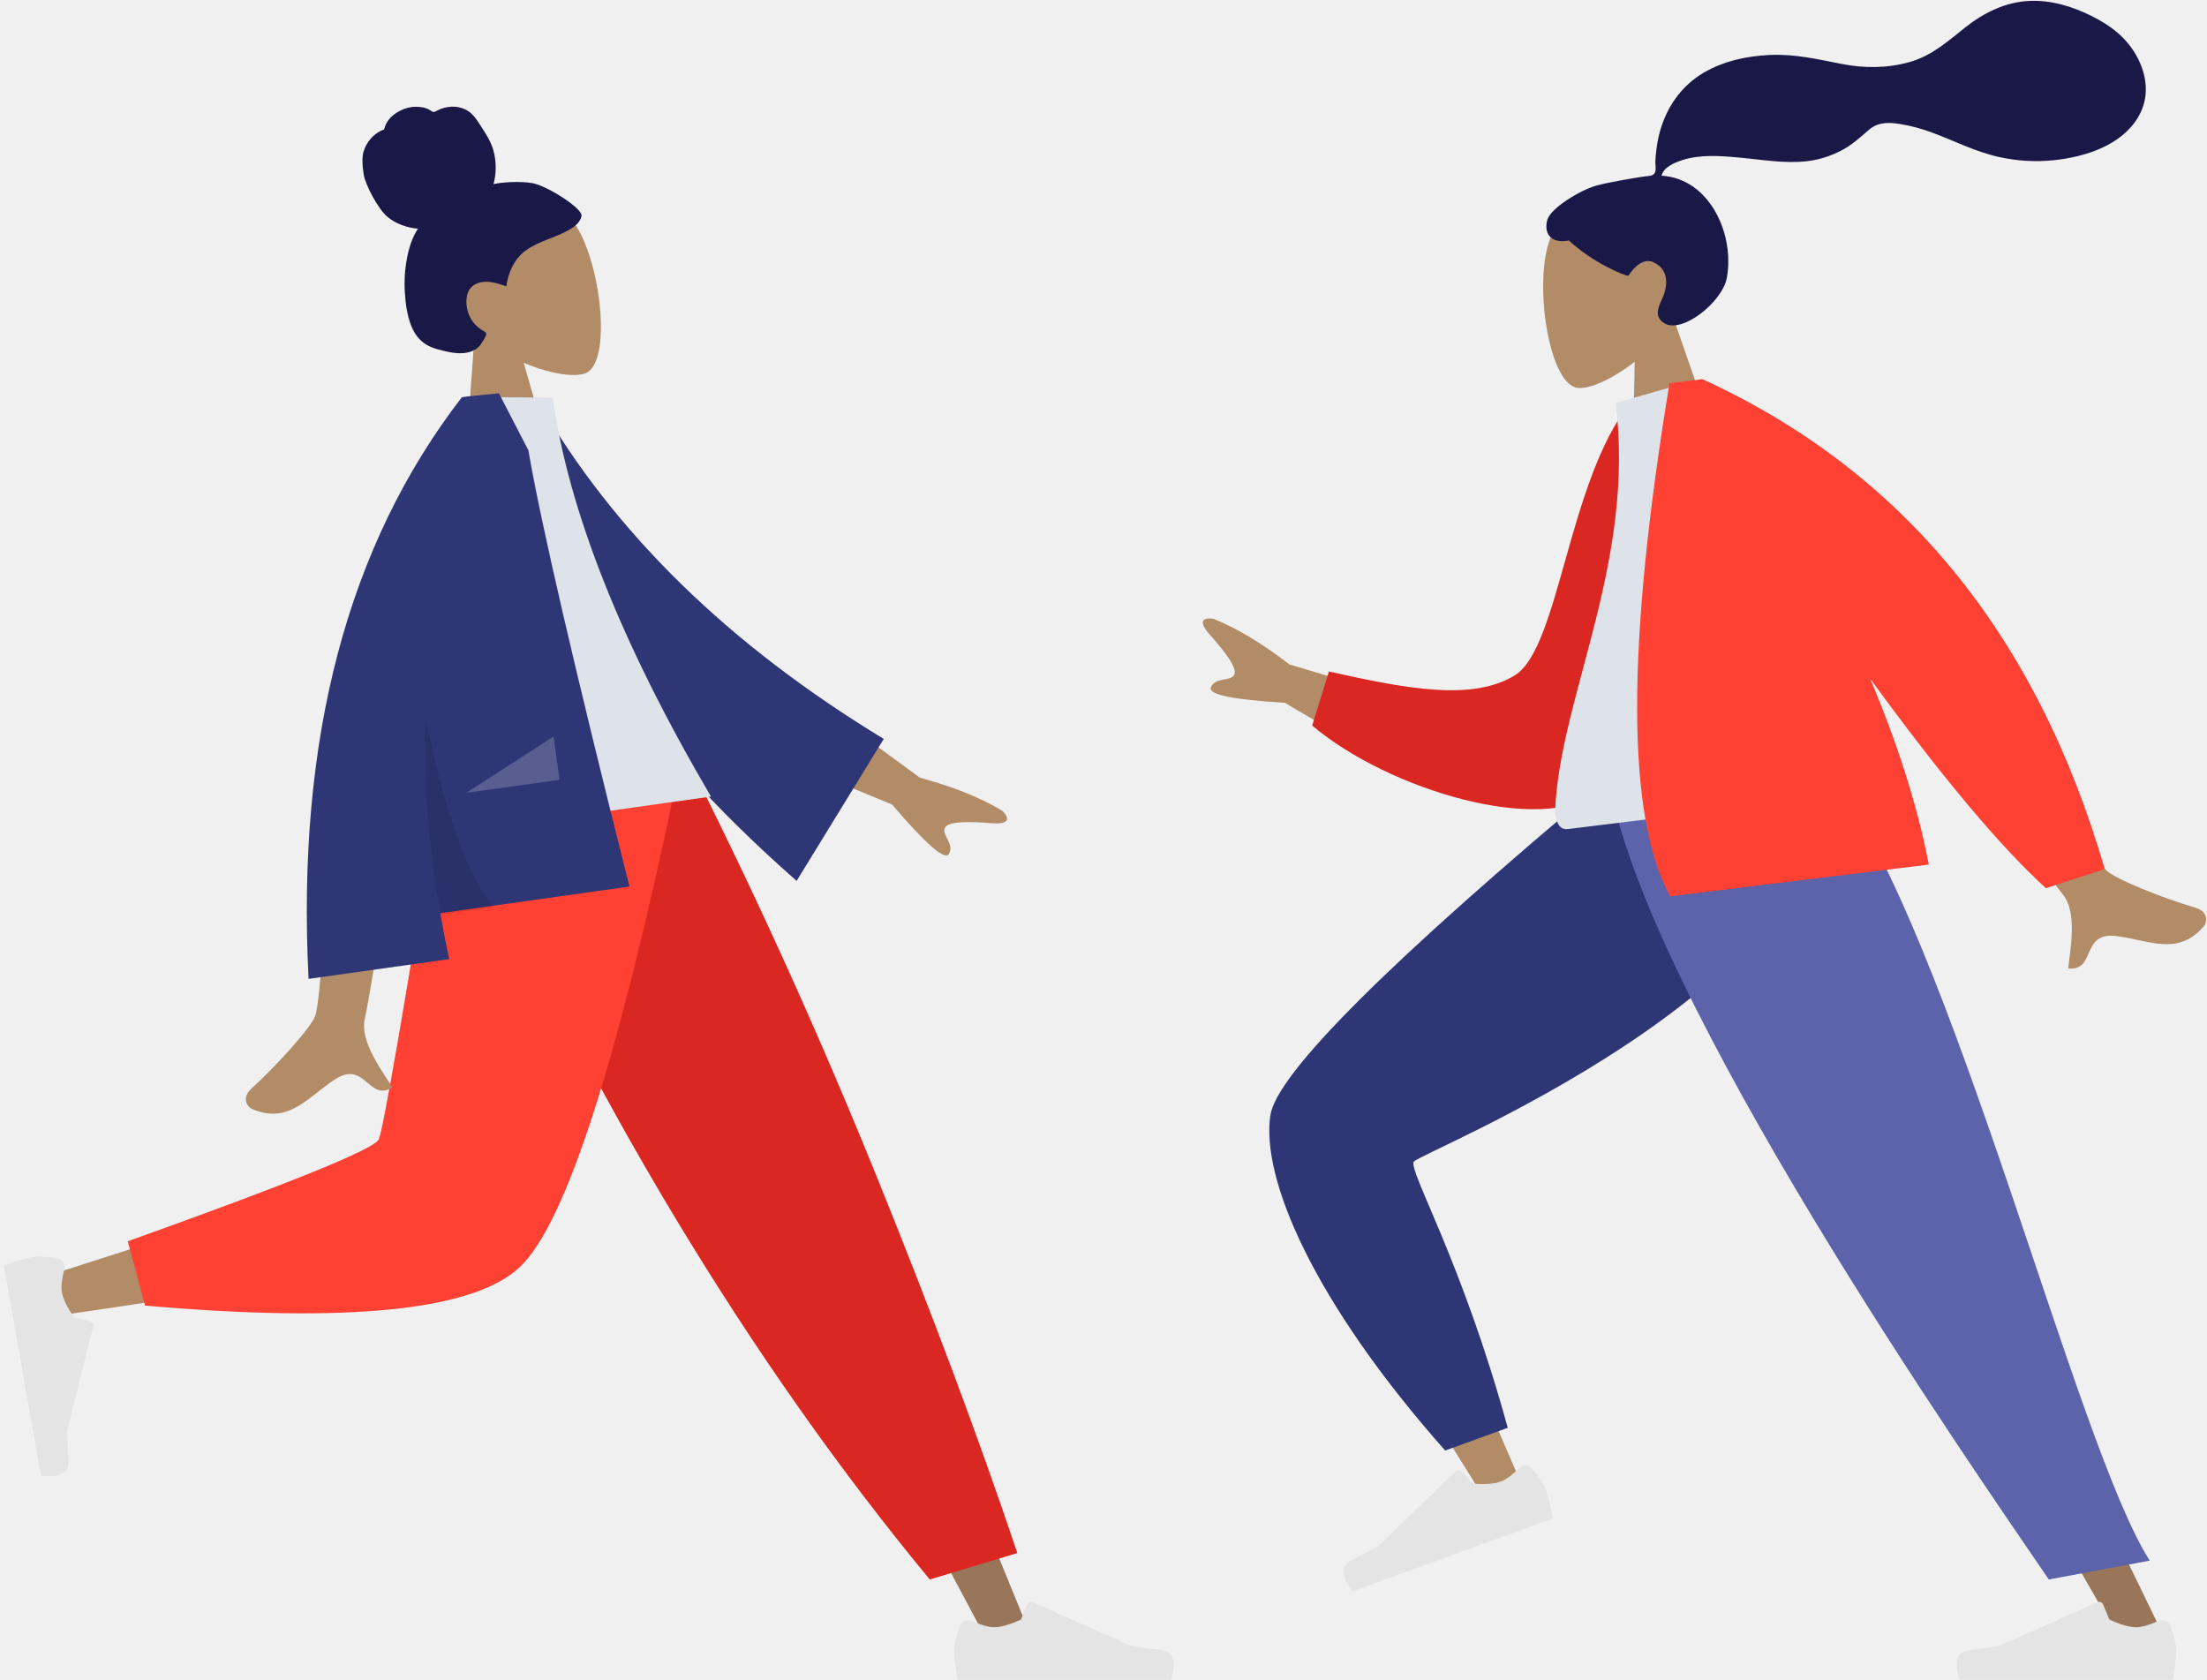
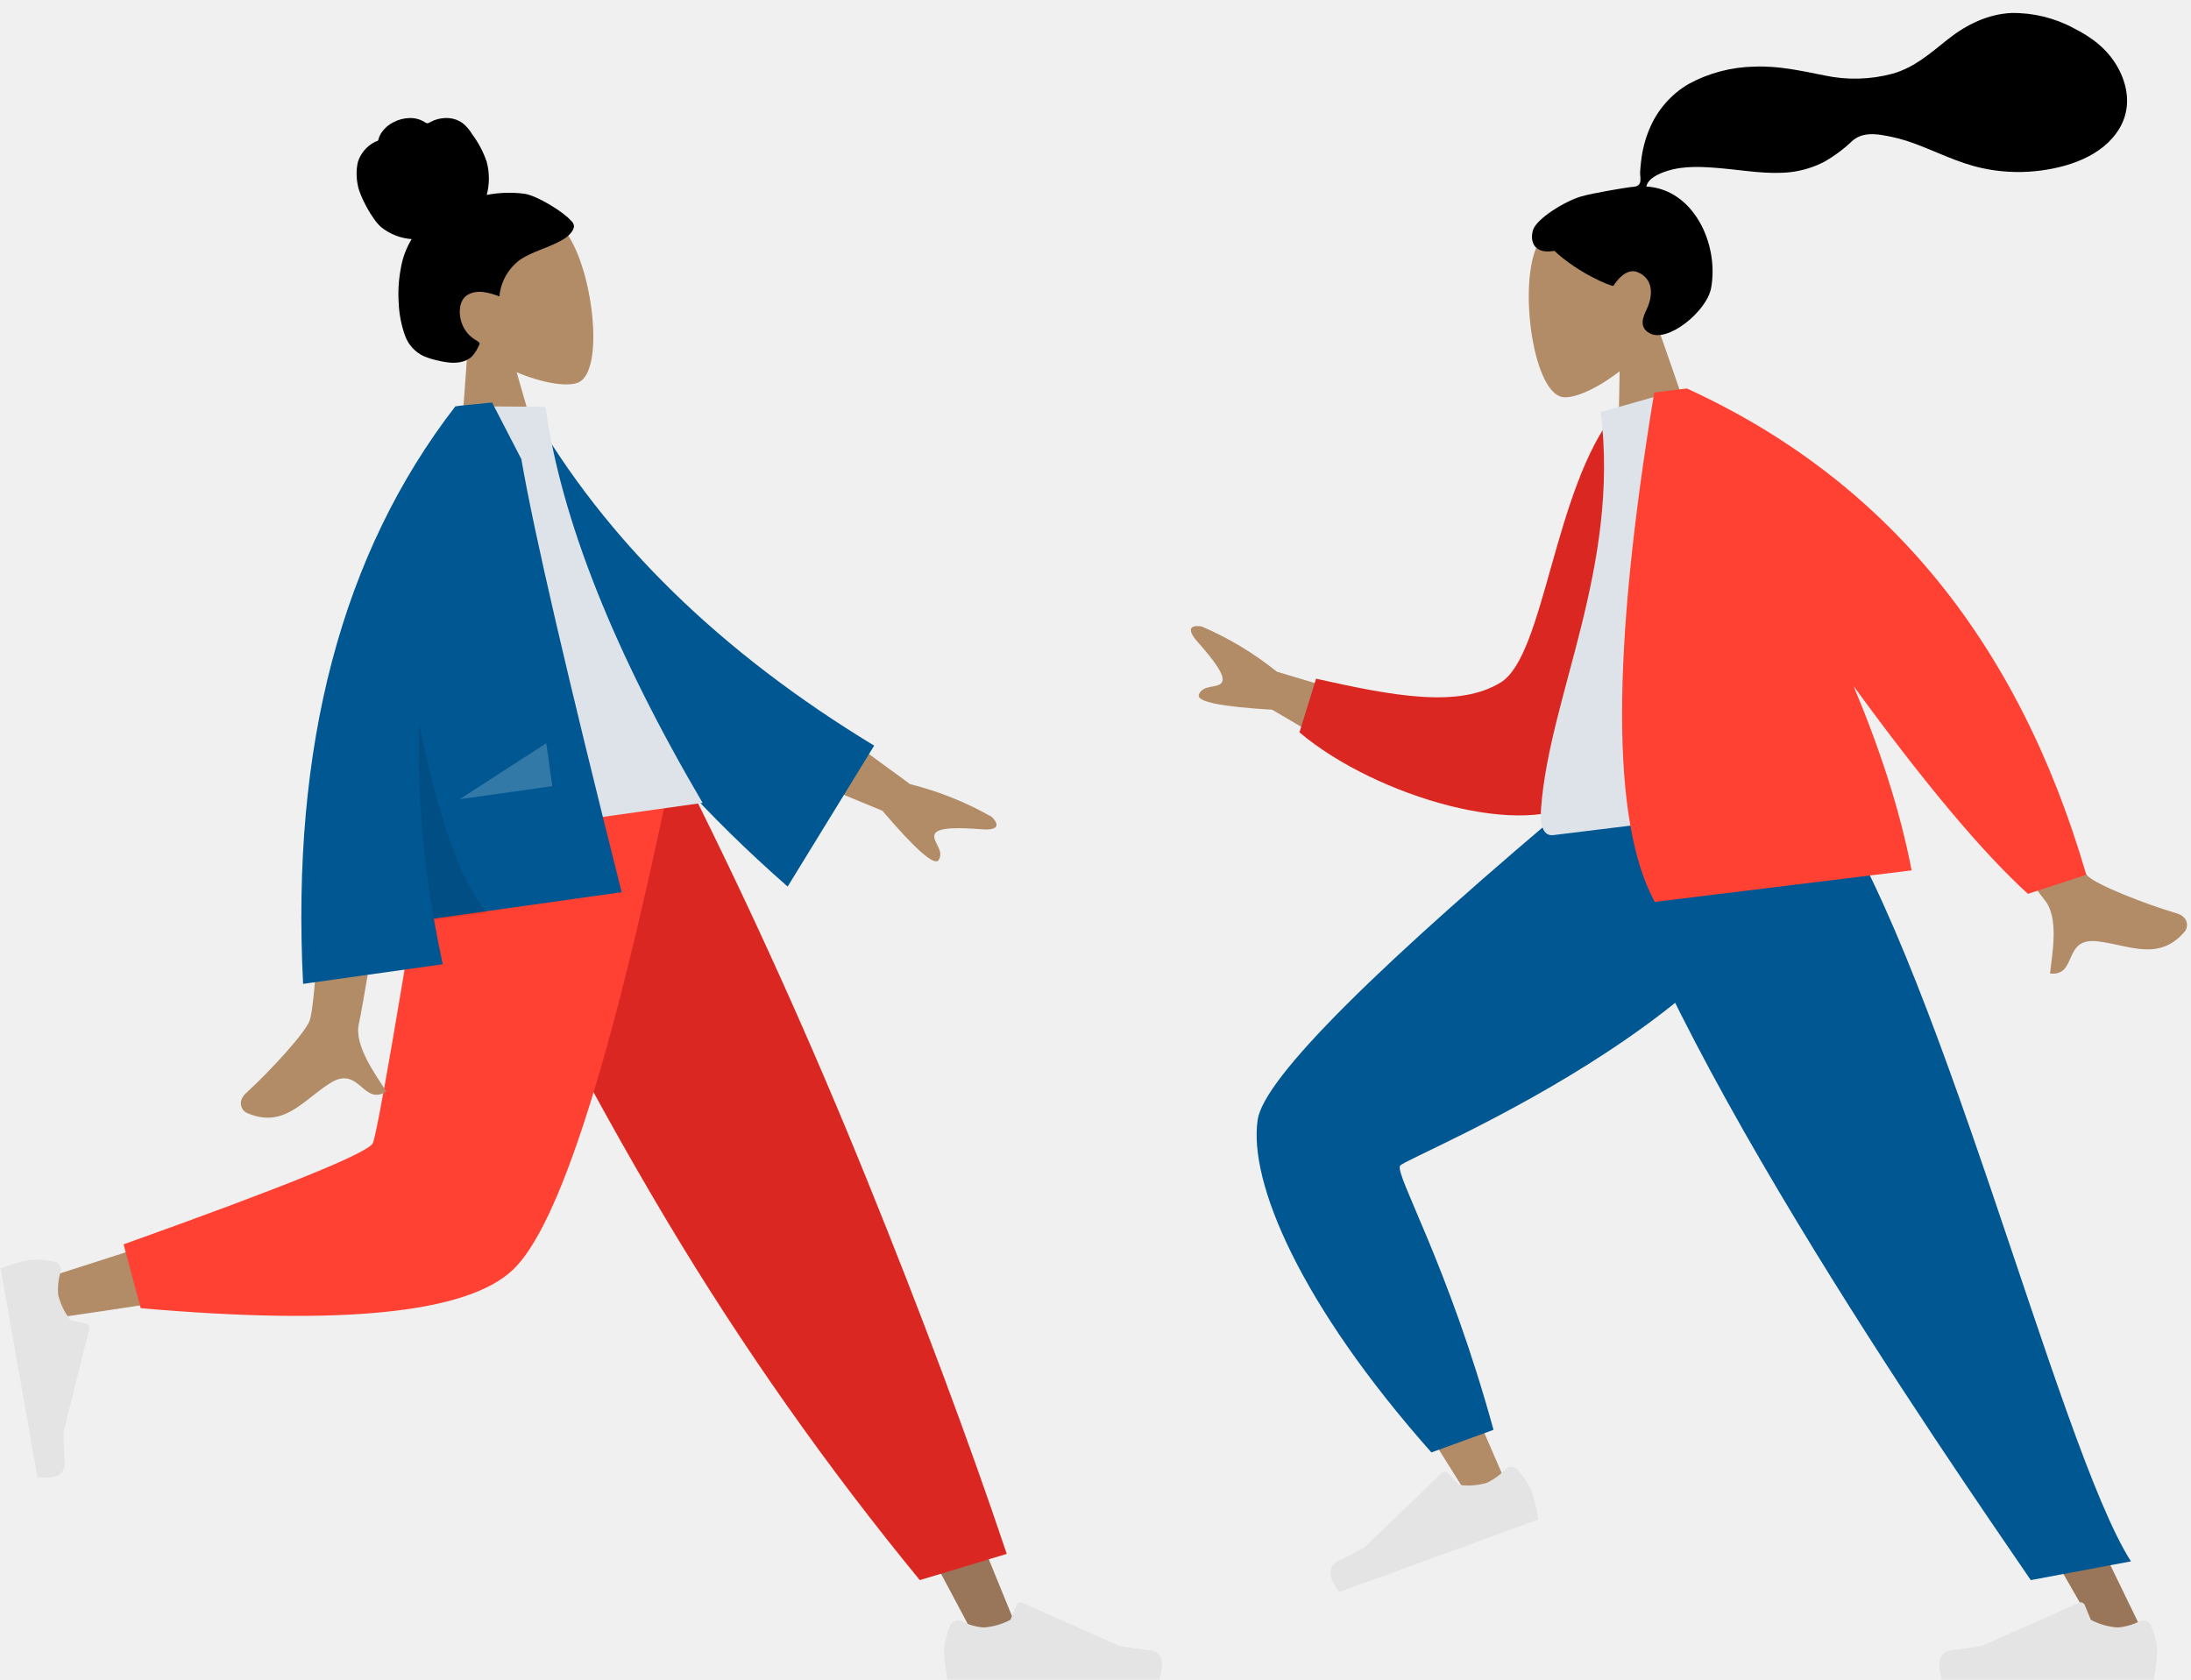
- <svg xmlns="http://www.w3.org/2000/svg" width="519px" height="395px" viewBox="0 0 519 395" version="1.1">
-   <g id="Inner-Page" stroke="none" stroke-width="1" fill="none" fill-rule="evenodd">
-     <g id="About-Page" transform="translate(-1147, -242)">
+ <svg xmlns="http://www.w3.org/2000/svg" width="518.983" height="397.864" viewBox="0 0 518.983 397.864">
+   <g id="Inner-Page" transform="translate(-0.769 2.864)">
+     <g id="About-Page" transform="translate(-1147 -242)">
      <g id="Banner">
-         <g id="banner-content" transform="translate(315, 197)">
-           <g id="Group-3" transform="translate(1099.5, 248) scale(-1, 1) translate(-1099.5, -248) translate(833, 55)">
-             <g id="Humaaan" transform="translate(399.5, 193) scale(-1, 1) translate(-399.5, -193) translate(266, 1)">
-               <g id="Head/Front-Head/Front/Chongo" transform="translate(114.0436, 54.6202) rotate(-8) translate(-114.0436, -54.6202) translate(53.52364, 8.47935)">
-                 <g id="Head" transform="translate(48.06, 27.50704)" fill="#B28B67">
-                   <path d="M33.948,8.105 C39.105,17.689 38.492,42 31.827,43.713 C29.168,44.396 23.506,42.722 17.742,39.259 L21.36,64.775 L0,64.775 L7.353,30.604 C3.252,25.805 0.477,19.923 0.941,13.332 C2.277,-5.657 28.79,-1.479 33.948,8.105 Z" />
+         <g id="banner-content" transform="translate(315 197)">
+           <g id="Group-3" transform="translate(1366 55) rotate(180)">
+             <g id="Humaaan" transform="translate(533 -1) rotate(-180)">
+               <g id="Head_Front-Head_Front_Chongo" data-name="Head/Front-Head/Front/Chongo" transform="translate(47.691 17.351) rotate(-8)">
+                 <g id="Head" transform="translate(48.06 27.507)">
+                   <path id="Path_1" data-name="Path 1" d="M33.948,8.1C39.105,17.689,38.492,42,31.827,43.713c-2.658.683-8.321-.99-14.084-4.454L21.36,64.775H0L7.353,30.6C3.252,25.8.477,19.923.941,13.332,2.277-5.657,28.79-1.479,33.948,8.1Z" fill="#b28b67" fill-rule="evenodd" />
                </g>
-                 <path d="M73.571,25.173 C70.652,24.286 66.415,23.985 64.633,24.189 C65.646,21.767 66.049,19.069 65.721,16.441 C65.402,13.888 64.258,11.715 63.2,9.437 C62.712,8.387 62.159,7.343 61.335,6.54 C60.495,5.722 59.433,5.182 58.318,4.924 C57.178,4.66 55.985,4.682 54.843,4.922 C54.338,5.028 53.885,5.258 53.389,5.386 C52.882,5.517 52.636,5.2 52.267,4.882 C51.38,4.115 50.078,3.737 48.955,3.601 C47.695,3.449 46.388,3.639 45.187,4.052 C44.017,4.454 42.893,5.107 42.048,6.058 C41.671,6.481 41.33,6.963 41.107,7.495 C41.016,7.713 41.001,7.842 40.783,7.922 C40.581,7.996 40.344,7.998 40.136,8.069 C38.119,8.75 36.395,10.303 35.456,12.298 C34.908,13.462 34.649,15.51 34.72,17.807 C34.791,20.103 36.871,26.094 38.816,28.28 C40.552,30.231 43.104,31.518 45.567,32.081 C43.932,33.944 42.844,36.272 42.039,38.64 C41.165,41.212 40.624,43.884 40.425,46.607 C40.235,49.194 40.217,51.929 40.826,54.461 C41.395,56.829 42.612,58.771 44.643,60.003 C45.574,60.567 46.575,60.991 47.582,61.379 C48.574,61.761 49.57,62.132 50.609,62.346 C52.577,62.752 54.844,62.682 56.359,61.121 C56.905,60.558 57.506,59.851 57.905,59.163 C58.048,58.916 58.134,58.754 57.96,58.512 C57.752,58.223 57.414,58.001 57.147,57.775 C55.619,56.484 54.673,54.76 54.435,52.711 C54.193,50.633 54.753,47.95 56.78,47.043 C59.282,45.924 62.037,47.209 64.261,48.407 C65.206,45.081 67.146,42.087 70.188,40.562 C73.554,38.874 77.416,38.677 80.875,37.229 C81.777,36.851 82.695,36.423 83.358,35.654 C83.636,35.333 83.961,34.916 84.072,34.491 C84.217,33.933 83.856,33.465 83.577,33.03 C82.098,30.722 76.489,26.061 73.571,25.173 Z" id="hair" fill="#191847" />
+                 <path id="hair" d="M73.571,25.173a27.958,27.958,0,0,0-8.938-.985,15.285,15.285,0,0,0,1.088-7.747,23.564,23.564,0,0,0-2.521-7,9.579,9.579,0,0,0-1.865-2.9,6.374,6.374,0,0,0-3.017-1.616,8.1,8.1,0,0,0-3.475,0c-.505.106-.959.336-1.454.464s-.754-.185-1.122-.5A6.365,6.365,0,0,0,48.955,3.6a8.564,8.564,0,0,0-3.769.45,7.379,7.379,0,0,0-3.139,2.006,5.246,5.246,0,0,0-.94,1.437c-.091.218-.106.348-.325.428-.2.074-.438.076-.647.147a8.131,8.131,0,0,0-4.68,4.229,13.37,13.37,0,0,0-.736,5.509c.071,2.3,2.151,8.288,4.1,10.473a13.077,13.077,0,0,0,6.751,3.8A19.238,19.238,0,0,0,42.04,38.64a32.012,32.012,0,0,0-1.615,7.967,25.927,25.927,0,0,0,.4,7.854A8.512,8.512,0,0,0,44.643,60a18.259,18.259,0,0,0,2.939,1.376,19.385,19.385,0,0,0,3.027.967c1.967.405,4.234.336,5.75-1.225A10.768,10.768,0,0,0,57.9,59.163c.143-.247.23-.409.056-.651a4.663,4.663,0,0,0-.814-.738,7.64,7.64,0,0,1-2.712-5.063c-.242-2.078.318-4.761,2.345-5.668,2.5-1.12,5.257.166,7.481,1.364a12.2,12.2,0,0,1,5.928-7.845c3.366-1.688,7.228-1.885,10.687-3.333a6.378,6.378,0,0,0,2.483-1.574,3.2,3.2,0,0,0,.713-1.163,1.88,1.88,0,0,0-.495-1.461C82.1,30.722,76.489,26.061,73.571,25.173Z" fill-rule="evenodd" />
              </g>
-               <g id="Bottom/Skinny-Jeans-1-Bottom/Standing/Jogging" transform="translate(0, 171.9296)">
-                 <polygon id="Leg" fill="#997659" points="115.7 0 181.833 110.23 231.413 203.419 242.092 203.419 159.02 4.51681511e-13" />
-                 <g id="Right-Shoe-Accessories/Shoe/Flat-Sneaker" transform="translate(222.5, 176.5775)" fill="#E4E4E4">
-                   <path d="M2.298,22.77 C1.359,25.305 0.89,27.211 0.89,28.488 C0.89,30.088 1.157,32.423 1.692,35.493 C3.554,35.493 20.286,35.493 51.89,35.493 C53.194,31.193 52.441,28.872 49.631,28.529 C46.82,28.187 44.486,27.877 42.627,27.601 L19.397,17.276 C18.892,17.052 18.301,17.279 18.077,17.784 C18.073,17.792 18.07,17.8 18.067,17.808 L16.61,21.33 L16.61,21.33 C14.008,22.54 11.894,23.146 10.268,23.146 C8.984,23.146 7.226,22.644 4.993,21.64 L4.993,21.64 C3.986,21.187 2.802,21.637 2.349,22.644 C2.33,22.686 2.313,22.728 2.298,22.77 Z" id="shoe" />
+               <g id="Bottom_Skinny-Jeans-1-Bottom_Standing_Jogging" data-name="Bottom/Skinny-Jeans-1-Bottom/Standing/Jogging" transform="translate(0 171.93)">
+                 <path id="Leg" d="M115.7,0l66.133,110.23,49.581,93.19h10.679L159.02,0Z" fill="#997659" fill-rule="evenodd" />
+                 <g id="Right-Shoe-Accessories_Shoe_Flat-Sneaker" data-name="Right-Shoe-Accessories/Shoe/Flat-Sneaker" transform="translate(222.5 176.577)">
+                   <path id="shoe" d="M2.3,22.77A18.412,18.412,0,0,0,.89,28.488a44.4,44.4,0,0,0,.8,7h50.2q1.957-6.449-2.259-6.964t-7-.929L19.4,17.276a1,1,0,0,0-1.32.508l-.01.024L16.61,21.33h0a16.043,16.043,0,0,1-6.343,1.815A14,14,0,0,1,4.993,21.64h0a2,2,0,0,0-2.644,1Q2.321,22.706,2.3,22.77Z" fill="#e4e4e4" fill-rule="evenodd" />
                </g>
-                 <path d="M217.643,188.497 L238.238,182.286 C229.215,155.392 218.156,125.798 205.061,93.501 C191.966,61.205 177.902,30.038 162.87,2.52192629e-14 L104.703,2.52192629e-14 C121.416,37.996 139.133,72.52 157.856,103.573 C176.578,134.626 196.507,162.934 217.643,188.497 Z" id="Pant" fill="#DB2721" />
-                 <path d="M111.354,2.52192629e-14 C105.112,38.735 93.074,88.224 91.938,89.752 C91.18,90.77 63.913,99.879 10.137,117.08 L12.444,126.468 C76.572,117.244 110.362,110.087 113.814,104.998 C118.992,97.364 144.846,37.057 154.86,2.52192629e-14 L111.354,2.52192629e-14 Z" id="Leg" fill="#B28B67" />
-                 <path d="M29.04,108.964 L33.104,124.085 C81.068,128.279 110.456,125.249 121.269,114.994 C132.083,104.739 144.407,66.407 158.241,-1.00877052e-13 L102.776,-1.00877052e-13 C94.01,54.379 89.11,82.709 88.075,84.992 C87.039,87.275 67.361,95.265 29.04,108.964 Z" id="Pant" fill="#FF4133" />
-                 <g id="Left-Shoe-Accessories/Shoe/Flat-Sneaker" transform="translate(21.805, 136.6479) rotate(80) translate(-21.805, -136.6479) translate(-5.34, 118.9014)" fill="#E4E4E4">
-                   <path d="M2.298,22.77 C1.359,25.305 0.89,27.211 0.89,28.488 C0.89,30.088 1.157,32.423 1.692,35.493 C3.554,35.493 20.286,35.493 51.89,35.493 C53.194,31.193 52.441,28.872 49.631,28.529 C46.82,28.187 44.486,27.877 42.627,27.601 L19.397,17.276 C18.892,17.052 18.301,17.279 18.077,17.784 C18.073,17.792 18.07,17.8 18.067,17.808 L16.61,21.33 L16.61,21.33 C14.008,22.54 11.894,23.146 10.268,23.146 C8.984,23.146 7.226,22.644 4.993,21.64 L4.993,21.64 C3.986,21.187 2.802,21.637 2.349,22.644 C2.33,22.686 2.313,22.728 2.298,22.77 Z" id="shoe" />
+                 <path id="Pant" d="M217.643,188.5l20.595-6.211Q224.7,141.946,205.061,93.5T162.87,0H104.7a910.952,910.952,0,0,0,53.153,103.573A701.026,701.026,0,0,0,217.643,188.5Z" fill="#db2721" fill-rule="evenodd" />
+                 <path id="Leg-2" data-name="Leg" d="M111.354,0c-6.242,38.735-18.28,88.224-19.416,89.752q-1.136,1.527-81.8,27.328l2.307,9.389Q108.636,112.631,113.814,105c5.178-7.634,31.032-67.94,41.046-105Z" fill="#b28b67" fill-rule="evenodd" />
+                 <path id="Pant-2" data-name="Pant" d="M29.04,108.964,33.1,124.085q71.946,6.291,88.166-9.091T158.241,0H102.776q-13.148,81.568-14.7,84.992T29.04,108.964Z" fill="#ff4133" fill-rule="evenodd" />
+                 <g id="Left-Shoe-Accessories_Shoe_Flat-Sneaker" data-name="Left-Shoe-Accessories/Shoe/Flat-Sneaker" transform="translate(34.568 106.834) rotate(80)">
+                   <path id="shoe-2" data-name="shoe" d="M2.3,22.77A18.412,18.412,0,0,0,.89,28.488a44.4,44.4,0,0,0,.8,7h50.2q1.957-6.449-2.259-6.964t-7-.929L19.4,17.276a1,1,0,0,0-1.32.508l-.01.024L16.61,21.33h0a16.043,16.043,0,0,1-6.343,1.815A14,14,0,0,1,4.993,21.64h0a2,2,0,0,0-2.644,1Q2.321,22.706,2.3,22.77Z" fill="#e4e4e4" fill-rule="evenodd" />
                </g>
              </g>
-               <g id="Body/Long-Sleeve-1-Body/Jacket" transform="translate(129.2949, 163.1382) rotate(-8) translate(-129.2949, -163.1382) translate(15.37485, 80.17345)">
-                 <path d="M60.818,82.53 L79.414,82.592 C67.909,119.564 61.698,139.181 60.782,141.444 C58.719,146.534 63.072,154.282 64.933,158.446 C58.862,161.158 59.515,151.128 51.857,154.684 C44.867,157.931 39.547,163.808 31.477,158.845 C30.485,158.235 29.398,155.936 32.028,154.137 C38.578,149.656 48.018,141.814 49.294,139.234 C51.035,135.716 54.876,116.815 60.818,82.53 L60.818,82.53 Z M172.694,79.075 L197.912,103.604 C205.248,106.725 211.26,110.172 215.946,113.943 C217,115.21 218.148,117.639 213.19,116.551 C208.232,115.463 202.968,114.541 202.037,116.148 C201.106,117.755 203.852,120.219 202.13,122.323 C200.983,123.725 197.121,119.263 190.545,108.937 L164.324,93.519 L172.694,79.075 Z" id="Skin" fill="#B28B67" />
-                 <path d="M108.597,8.192 L116.149,6.212 C132.233,37.935 157.899,65.795 193.147,89.793 L170.935,122.065 C134.692,86.679 110.957,48.979 108.597,8.192 Z" id="Coat-Back" fill="#2F3676" transform="translate(150.8719, 64.13839) rotate(5) translate(-150.8719, -64.13839) " />
-                 <path d="M80.1,101.155 L148.63,101.155 C132.753,62.667 124.815,29.973 124.815,3.071 L104.143,0 C87.896,26.05 83.308,58.124 80.1,101.155 Z" id="Shirt" fill="#DDE3E9" />
-                 <path d="M105.062,-3.78288957e-14 C106.677,0.055 109.136,0.155 112.441,0.3 L112.441,0.3 L117.436,14.532 C117.964,31.884 121.05,66.853 126.693,119.439 L126.693,119.439 L81.77,119.439 C81.887,123.071 82.082,126.737 82.352,130.437 L82.352,130.437 L48.95,130.437 C53.946,74.237 72.193,30.758 103.689,1.90145232e-14 L103.689,1.90145232e-14 L103.705,0.015 L103.713,-3.78288957e-14 Z" id="Coat-Front" fill="#2F3676" />
-                 <path d="M94.34,119.789 L81.781,119.789 C81.231,103.501 82.217,87.895 84.737,72.97 C86.016,95.609 89.217,111.215 94.34,119.789 Z" id="Shade" fill-opacity="0.1" fill="#000000" />
-                 <polygon id="Light" fill-opacity="0.2" fill="#FFFFFF" points="91.769 92.282 113.92 82.015 113.92 92.282" />
+               <g id="Body_Long-Sleeve-1-Body_Jacket" data-name="Body/Long-Sleeve-1-Body/Jacket" transform="translate(4.937 96.835) rotate(-8)">
+                 <path id="Skin" d="M60.818,82.53l18.6.062Q62.156,138.05,60.782,141.444c-2.062,5.09,2.29,12.838,4.151,17-6.071,2.712-5.418-7.318-13.076-3.761-6.99,3.246-12.309,9.124-20.38,4.161-.992-.61-2.079-2.909.551-4.708,6.55-4.481,15.991-12.323,17.267-14.9q2.611-5.278,11.523-56.7Zm111.877-3.455L197.912,103.6a76.524,76.524,0,0,1,18.034,10.339c1.054,1.267,2.2,3.7-2.756,2.608s-10.221-2.01-11.153-.4,1.815,4.071.093,6.174q-1.721,2.1-11.586-13.386l-26.22-15.418Z" fill="#b28b67" fill-rule="evenodd" />
+                 <path id="Coat-Back" d="M108.6,8.192l7.552-1.98q24.126,47.584,77,83.581l-22.212,32.272C134.691,86.679,110.956,48.979,108.6,8.192Z" transform="translate(6.164 -12.905) rotate(5)" fill="#005792" fill-rule="evenodd" />
+                 <path id="Shirt" d="M80.1,101.155h68.53Q124.815,43.424,124.815,3.071L104.143,0C87.9,26.05,83.308,58.124,80.1,101.155Z" fill="#dde3e9" fill-rule="evenodd" />
+                 <path id="Coat-Front" d="M105.063,0q2.422.083,7.378.3h0l5,14.232q.793,26.028,9.257,104.908H81.77q.177,5.448.583,11H48.95Q56.445,46.137,103.689,0h0l.016.015L103.713,0Z" fill="#005792" fill-rule="evenodd" />
+                 <path id="Shade" d="M94.34,119.789H81.781A233.422,233.422,0,0,1,84.737,72.97Q86.656,106.928,94.34,119.789Z" fill="rgba(0,0,0,0.1)" fill-rule="evenodd" />
+                 <path id="Light" d="M91.769,92.282,113.92,82.015V92.282Z" fill="rgba(255,255,255,0.2)" fill-rule="evenodd" />
              </g>
            </g>
-             <g id="Humaaan">
-               <g id="Head/Front-Head/Front/Airy" transform="translate(146.855, 53.95767) rotate(7) translate(-146.855, -53.95767) translate(86.33499, 7.816826)">
-                 <g id="Head" transform="translate(48.06, 27.50704)" fill="#B28B67">
-                   <path d="M33.948,8.105 C39.105,17.689 38.492,42 31.827,43.713 C29.168,44.396 23.506,42.722 17.742,39.259 L21.36,64.775 L0,64.775 L7.353,30.604 C3.252,25.805 0.477,19.923 0.941,13.332 C2.277,-5.657 28.79,-1.479 33.948,8.105 Z" />
+             <g id="Humaaan-2" data-name="Humaaan">
+               <g id="Head_Front-Head_Front_Airy" data-name="Head/Front-Head/Front/Airy" transform="translate(92.409 -0.785) rotate(-7)">
+                 <g id="Head-2" data-name="Head" transform="translate(48.06 -27.507)">
+                   <path id="Path_2" data-name="Path 2" d="M33.948-8.1c5.157-9.584,4.545-33.9-2.121-35.608-2.658-.683-8.321.99-14.084,4.454L21.36-64.775H0L7.353-30.6C3.252-25.8.477-19.923.941-13.332,2.277,5.657,28.79,1.479,33.948-8.1Z" fill="#b28b67" fill-rule="evenodd" />
                </g>
-                 <path d="M69.833,24.566 C67.018,24.106 59.438,23.789 58.04,23.789 C57.147,23.789 56.178,23.993 55.649,23.175 C55.216,22.505 55.375,21.373 55.245,20.596 C55.095,19.693 54.882,18.802 54.666,17.913 C54.052,15.383 53.124,12.977 51.825,10.718 C49.388,6.479 45.818,3.159 41.311,1.227 C36.334,-0.906 30.701,-1.395 25.348,-0.962 C19.618,-0.499 14.432,1.387 9.023,3.161 C3.868,4.852 -1.531,5.518 -6.923,4.692 C-12.355,3.86 -16.459,0.925 -21.041,-1.861 C-25.731,-4.713 -31.092,-6.579 -36.637,-6.15 C-41.813,-5.75 -46.583,-3.619 -50.863,-0.772 C-54.868,1.891 -58.172,5.095 -60.037,9.604 C-62.044,14.455 -62.042,19.78 -58.742,24.067 C-53.959,30.281 -45.079,31.888 -37.691,31.729 C-33.417,31.636 -29.22,30.859 -25.186,29.444 C-19.805,27.557 -15.156,24.359 -10.122,21.764 C-7.76,20.547 -5.318,19.547 -2.758,18.826 C-0.275,18.127 2.171,17.806 4.42,19.302 C6.799,20.885 8.931,22.439 11.652,23.43 C14.263,24.38 17.028,24.912 19.81,24.89 C25.221,24.849 30.556,23.167 35.812,22.041 C40.099,21.123 44.685,20.208 49.054,21.091 C50.878,21.459 53.541,22.219 54.2,24.109 C43.115,26.112 38.762,39.779 41.887,49.812 C43.573,55.227 53.711,61.557 57.653,58.711 C60.15,56.907 58.634,54.539 57.653,52.976 C55.774,49.983 55.131,46.138 58.608,44.054 C61.607,42.257 64.76,46.525 64.82,46.52 C65.644,46.455 72.767,42.439 77.674,36.579 C82.515,36.865 83.249,33.683 82.094,31.08 C80.938,28.478 73.723,25.202 69.833,24.566 Z" id="hair" fill="#191847" />
+                 <path id="hair-2" data-name="hair" d="M69.833-24.566c-2.815.46-10.4.777-11.793.777-.893,0-1.861-.2-2.39.614-.433.67-.275,1.8-.4,2.579-.15.9-.363,1.794-.579,2.683a27.229,27.229,0,0,1-2.841,7.2A22.159,22.159,0,0,1,41.311-1.227,33.857,33.857,0,0,1,25.348.962C19.618.5,14.432-1.387,9.023-3.161A34.311,34.311,0,0,0-6.923-4.692c-5.432.832-9.536,3.767-14.118,6.553-4.69,2.852-10.051,4.718-15.6,4.289A30.09,30.09,0,0,1-50.863.772c-4-2.663-7.309-5.867-9.174-10.377-2.007-4.851-2.005-10.176,1.3-14.463,4.783-6.214,13.664-7.821,21.052-7.661a40.33,40.33,0,0,1,12.5,2.285c5.381,1.887,10.03,5.085,15.064,7.68a39.268,39.268,0,0,0,7.364,2.938c2.484.7,4.93,1.02,7.179-.476a33.927,33.927,0,0,1,7.232-4.128,23.386,23.386,0,0,1,8.158-1.46c5.412.042,10.747,1.723,16,2.849,4.286.918,8.872,1.833,13.242.951,1.823-.368,4.487-1.129,5.145-3.018-11.084-2-15.438-15.67-12.313-25.7,1.687-5.415,11.825-11.746,15.766-8.9,2.5,1.8.981,4.171,0,5.734-1.879,2.993-2.522,6.838.955,8.922,3,1.8,6.152-2.471,6.212-2.466.824.065,7.947,4.081,12.854,9.941,4.841-.286,5.575,2.9,4.42,5.5S73.723-25.2,69.833-24.566Z" fill-rule="evenodd" />
              </g>
-               <g id="Bottom/Skinny-Jeans-1-Bottom/Standing/Sprint" transform="translate(0, 172.9296)">
-                 <path d="M184.648,-8.57 C167.627,5.265 174.102,126.572 172.966,128.099 C172.461,128.778 145.487,134.553 92.043,145.426 L94.35,154.815 C156.865,151.722 189.945,147.862 193.589,143.236 C198.805,136.612 205.253,99.569 212.931,32.105 L184.648,-8.57 Z" id="Leg" fill="#B28B67" transform="translate(152.4869, 73.12244) rotate(-55) translate(-152.4869, -73.12244) " />
-                 <path d="M101.051,135.546 L105.114,150.667 C151.714,156.002 182.435,149.398 193.248,139.143 C200.457,132.307 206.921,95.364 212.64,28.315 L182.384,-14.765 C141.867,15.711 166.018,115.477 164.983,117.759 C163.947,120.042 139.371,121.847 101.051,135.546 Z" id="Pant" fill="#2F3676" transform="translate(156.8455, 68.8977) rotate(-55) translate(-156.8455, -68.8977) " />
-                 <g id="Right-Show-Accessories/Shoe/Flat-Sneaker" transform="translate(198.8117, 166.1772) rotate(20) translate(-198.8117, -166.1772) translate(171.6667, 148.4308)" fill="#E4E4E4">
-                   <path d="M2.298,22.77 C1.359,25.305 0.89,27.211 0.89,28.488 C0.89,30.088 1.157,32.423 1.692,35.493 C3.554,35.493 20.286,35.493 51.89,35.493 C53.194,31.193 52.441,28.872 49.631,28.529 C46.82,28.187 44.486,27.877 42.627,27.601 L19.397,17.276 C18.892,17.052 18.301,17.279 18.077,17.784 C18.073,17.792 18.07,17.8 18.067,17.808 L16.61,21.33 L16.61,21.33 C14.008,22.54 11.894,23.146 10.268,23.146 C8.984,23.146 7.226,22.644 4.993,21.64 L4.993,21.64 C3.986,21.187 2.802,21.637 2.349,22.644 C2.33,22.686 2.313,22.728 2.298,22.77 Z" id="shoe" />
+               <g id="Bottom_Skinny-Jeans-1-Bottom_Standing_Sprint" data-name="Bottom/Skinny-Jeans-1-Bottom/Standing/Sprint" transform="translate(0 -172.93)">
+                 <path id="Leg-3" data-name="Leg" d="M184.648,8.57C167.627-5.265,174.1-126.572,172.966-128.1q-.757-1.018-80.923-17.327l2.307-9.389q93.773,4.64,99.239,11.58,7.825,9.935,19.342,111.13Z" transform="matrix(0.574, 0.819, -0.819, 0.574, 5.126, -156.091)" fill="#b28b67" fill-rule="evenodd" />
+                 <path id="Pant-3" data-name="Pant" d="M101.051-135.546l4.063-15.121c46.6-5.335,77.321,1.269,88.134,11.524q10.813,10.255,19.392,110.828l-30.256,43.08c-40.518-30.476-16.366-130.242-17.4-132.524S139.371-121.847,101.051-135.546Z" transform="matrix(0.574, 0.819, -0.819, 0.574, 10.445, -157.86)" fill="#005792" fill-rule="evenodd" />
+                 <g id="Right-Show-Accessories_Shoe_Flat-Sneaker" data-name="Right-Show-Accessories/Shoe/Flat-Sneaker" transform="translate(179.373 -140.217) rotate(-20)">
+                   <path id="shoe-3" data-name="shoe" d="M2.3-22.77A18.412,18.412,0,0,1,.89-28.488a44.4,44.4,0,0,1,.8-7h50.2q1.957,6.449-2.259,6.964t-7,.929L19.4-17.276a1,1,0,0,1-1.32-.508l-.01-.024L16.61-21.33h0a16.043,16.043,0,0,0-6.343-1.815A14,14,0,0,0,4.993-21.64h0a2,2,0,0,1-2.644-1Q2.321-22.706,2.3-22.77Z" fill="#e4e4e4" fill-rule="evenodd" />
                </g>
-                 <polygon id="Leg" fill="#997659" points="115.7 0 69.646 110.23 24.382 203.419 35.061 203.419 151.9 0" />
-                 <g id="Left-Shot-Accessories/Shoe/Flat-Sneaker" transform="translate(21.36, 176.5775)" fill="#E4E4E4">
-                   <path d="M2.298,22.77 C1.359,25.305 0.89,27.211 0.89,28.488 C0.89,30.088 1.157,32.423 1.692,35.493 C3.554,35.493 20.286,35.493 51.89,35.493 C53.194,31.193 52.441,28.872 49.631,28.529 C46.82,28.187 44.486,27.877 42.627,27.601 L19.397,17.276 C18.892,17.052 18.301,17.279 18.077,17.784 C18.073,17.792 18.07,17.8 18.067,17.808 L16.61,21.33 L16.61,21.33 C14.008,22.54 11.894,23.146 10.268,23.146 C8.984,23.146 7.226,22.644 4.993,21.64 L4.993,21.64 C3.986,21.187 2.802,21.637 2.349,22.644 C2.33,22.686 2.313,22.728 2.298,22.77 Z" id="shoe" />
+                 <path id="Leg-4" data-name="Leg" d="M115.7,0,69.646-110.23l-45.264-93.19H35.061L151.9,0Z" fill="#997659" fill-rule="evenodd" />
+                 <g id="Left-Shot-Accessories_Shoe_Flat-Sneaker" data-name="Left-Shot-Accessories/Shoe/Flat-Sneaker" transform="translate(21.36 -176.577)">
+                   <path id="shoe-4" data-name="shoe" d="M2.3-22.77A18.412,18.412,0,0,1,.89-28.488a44.4,44.4,0,0,1,.8-7h50.2q1.957,6.449-2.259,6.964t-7,.929L19.4-17.276a1,1,0,0,1-1.32-.508l-.01-.024L16.61-21.33h0a16.043,16.043,0,0,0-6.343-1.815A14,14,0,0,0,4.993-21.64h0a2,2,0,0,1-2.644-1Q2.321-22.706,2.3-22.77Z" fill="#e4e4e4" fill-rule="evenodd" />
                </g>
-                 <path d="M28.47,184.06 L52.199,188.497 C70.547,161.604 147.331,51.333 155.75,2.52192629e-14 L102.923,2.52192629e-14 C74.809,37.109 45.959,156.722 28.47,184.06 Z" id="Pant" fill="#5C63AB" />
+                 <path id="Pant-4" data-name="Pant" d="M28.47-184.06,52.2-188.5C70.547-161.6,147.331-51.333,155.75,0H102.923C74.809-37.109,45.959-156.722,28.47-184.06Z" fill="#005792" fill-rule="evenodd" />
              </g>
-               <g id="Body/Long-Sleeve-1-Body/Jacket-2" transform="translate(133.5, 162.7254) rotate(7) translate(-133.5, -162.7254) translate(19.58, 79.76056)">
-                 <path d="M45.842,72.761 L64.08,76.368 C45.739,110.446 35.903,128.507 34.572,130.552 C31.578,135.153 34.372,143.584 35.404,148.024 C28.929,149.527 31.482,139.811 23.289,141.84 C15.81,143.691 9.469,148.443 2.495,142.035 C1.638,141.247 1.01,138.784 3.934,137.521 C11.216,134.374 21.976,128.481 23.721,126.194 C26.1,123.074 33.474,105.263 45.842,72.761 Z M226.227,45.48 L225.87,46.003 C223.131,50.027 220.58,54.237 221.678,55.64 C222.824,57.103 226.143,55.488 227.454,57.868 C228.328,59.455 222.733,61.352 210.67,63.562 L186.517,82.024 L176.22,68.872 L208.469,54.752 C214.118,49.139 219.573,44.873 224.834,41.954 C226.407,41.455 229.095,41.304 226.227,45.48 Z" id="Skin" fill="#B28B67" />
-                 <path d="M109.719,8.764 L117.271,6.784 C135.387,21.478 145.606,59.683 157.185,63.848 C168.133,67.786 182.636,61.786 199.808,53.895 L206.298,65.516 C191.715,84.296 158.686,101.968 144.04,94.802 C120.625,83.343 111.292,35.938 109.719,8.764 Z" id="Coat-Back" fill="#DB2721" transform="translate(158.009, 51.60833) rotate(5) translate(-158.009, -51.60833) " />
-                 <path d="M80.1,101.155 C110.958,101.155 133.656,101.155 148.195,101.155 C151.307,101.155 150.72,96.675 150.271,94.415 C145.079,68.327 124.815,40.206 124.815,3.071 L105.173,0 C88.927,26.05 83.308,58.124 80.1,101.155 Z" id="Shirt" fill="#DDE3E9" />
-                 <path d="M107.451,-8.52651283e-14 L111.683,0 C129.316,59.927 134.177,99.857 126.266,119.789 L126.266,119.789 L64.97,119.789 C65.94,105.203 69.05,89.778 73.309,74.738 C59.427,99.705 47.759,117.68 38.303,128.662 L24.03,125.875 C33.224,69.026 59.849,27.067 103.906,-8.52651283e-14 L107.451,-8.52651283e-14 Z" id="Coat-Front" fill="#FF4133" />
+               <g id="Body_Long-Sleeve-1-Body_Jacket-2" data-name="Body/Long-Sleeve-1-Body/Jacket-2" transform="translate(30.54 -66.496) rotate(-7)">
+                 <path id="Skin-2" data-name="Skin" d="M45.843-72.761,64.08-76.369q-27.512-51.117-29.508-54.184c-2.995-4.6-.2-13.032.832-17.472-6.475-1.5-3.921,8.213-12.115,6.185-7.479-1.852-13.82-6.6-20.793-.195-.857.788-1.485,3.251,1.438,4.514,7.283,3.147,18.042,9.04,19.787,11.327Q27.289-121.514,45.843-72.761ZM226.228-45.48,225.87-46c-2.738-4.024-5.29-8.234-4.192-9.636,1.146-1.463,4.465.152,5.776-2.228q1.311-2.38-16.784-5.694L186.518-82.024l-10.3,13.152,32.249,14.12a76.389,76.389,0,0,0,16.365,12.8C226.408-41.455,229.1-41.3,226.228-45.48Z" fill="#b28b67" fill-rule="evenodd" />
+                 <path id="Coat-Back-2" data-name="Coat-Back" d="M109.719-8.764l7.552,1.98c18.116-14.693,28.335-52.9,39.914-57.063,10.948-3.938,25.45,2.062,42.623,9.953L206.3-65.516C191.715-84.3,158.686-101.968,144.04-94.8,120.625-83.343,111.292-35.938,109.719-8.764Z" transform="translate(5.099 13.575) rotate(-5)" fill="#db2721" fill-rule="evenodd" />
+                 <path id="Shirt-2" data-name="Shirt" d="M80.1-101.155h68.1c3.112,0,2.525,4.48,2.075,6.74-5.191,26.088-25.456,54.209-25.456,91.345L105.173,0C88.927-26.051,83.309-58.124,80.1-101.155Z" fill="#dde3e9" fill-rule="evenodd" />
+                 <path id="Coat-Front-2" data-name="Coat-Front" d="M107.451,0h4.232q26.45-89.891,14.583-119.789H64.97c.97,14.586,4.08,30.011,8.339,45.051Q52.487-112.189,38.3-128.662L24.03-125.875Q37.821-40.6,103.906,0Z" fill="#ff4133" fill-rule="evenodd" />
              </g>
            </g>
          </g>
        </g>
      </g>
    </g>
  </g>
</svg>
